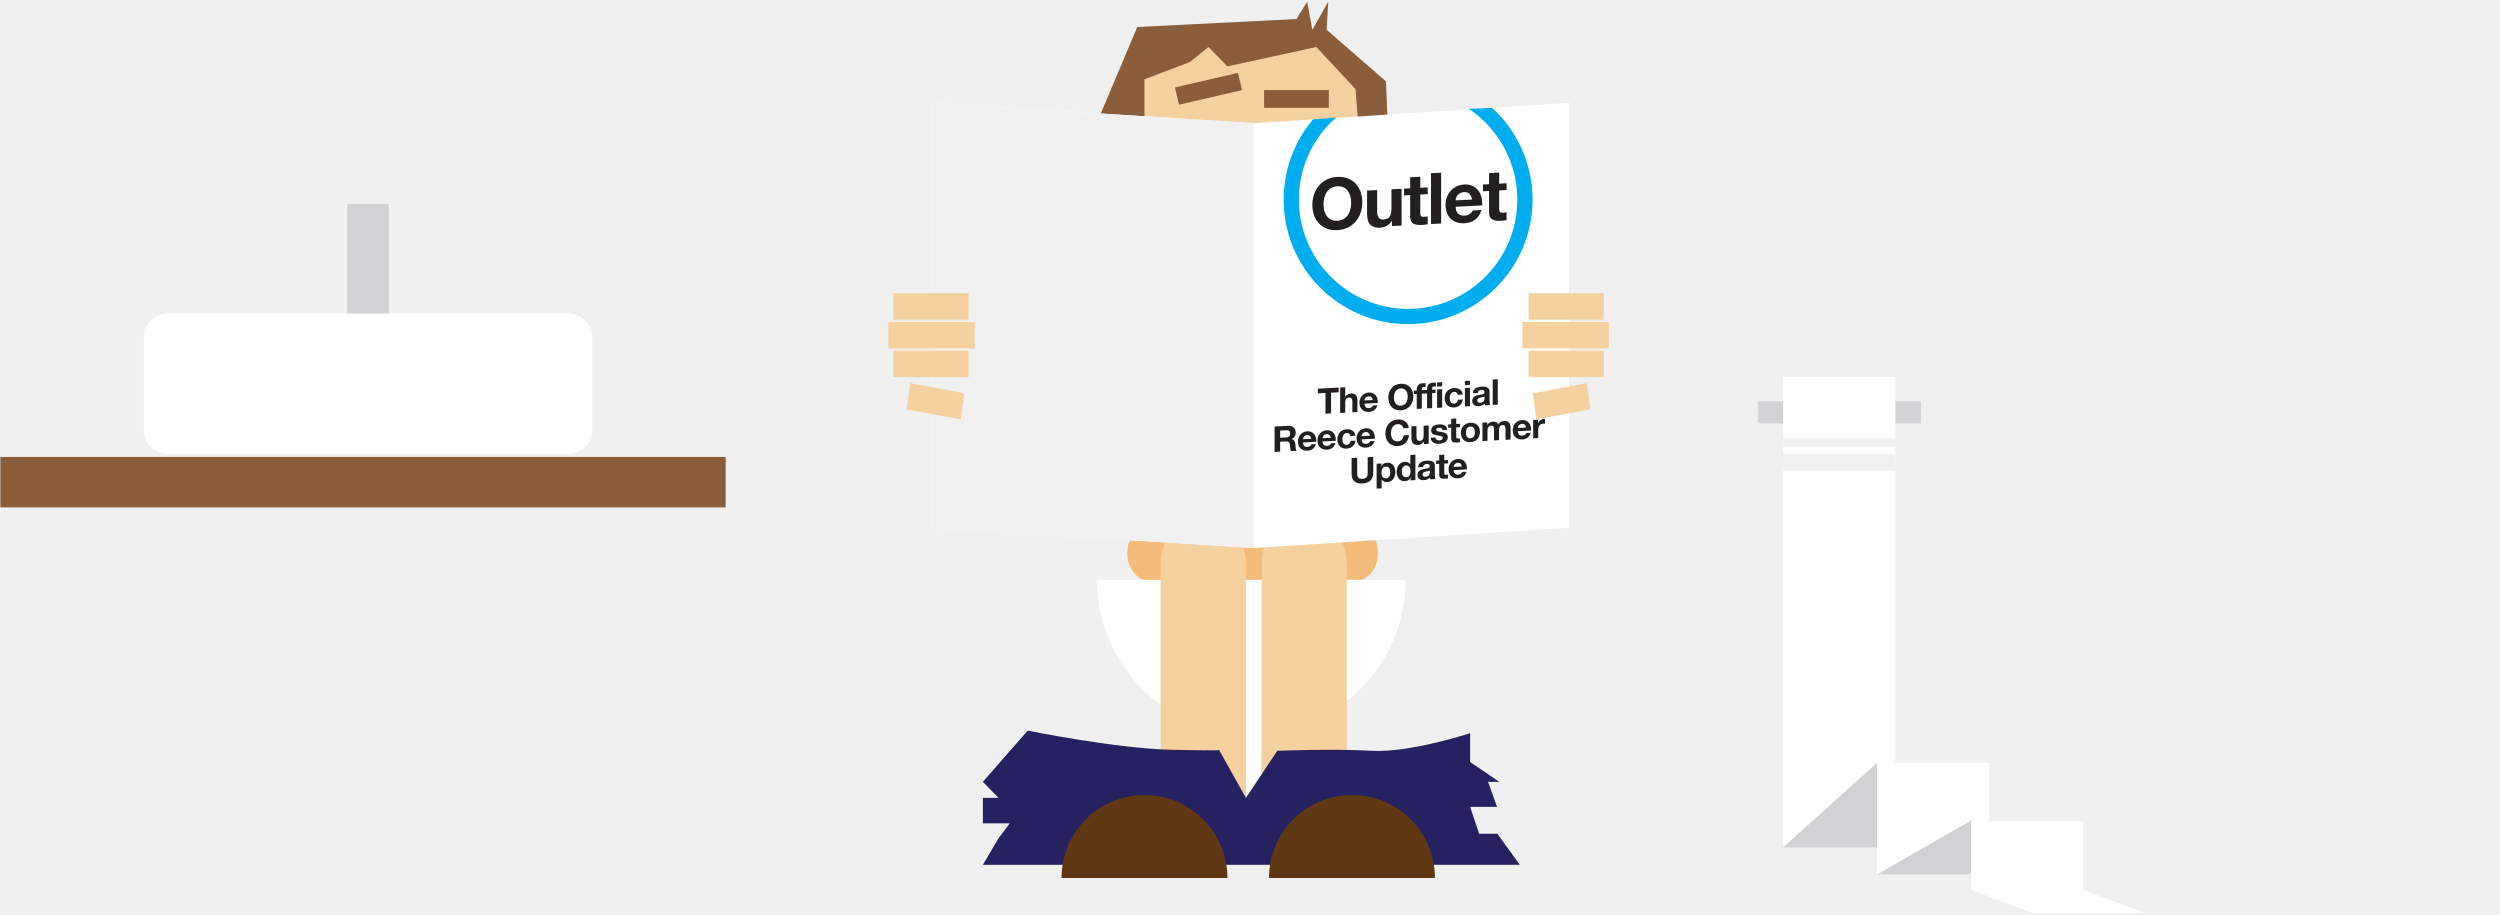
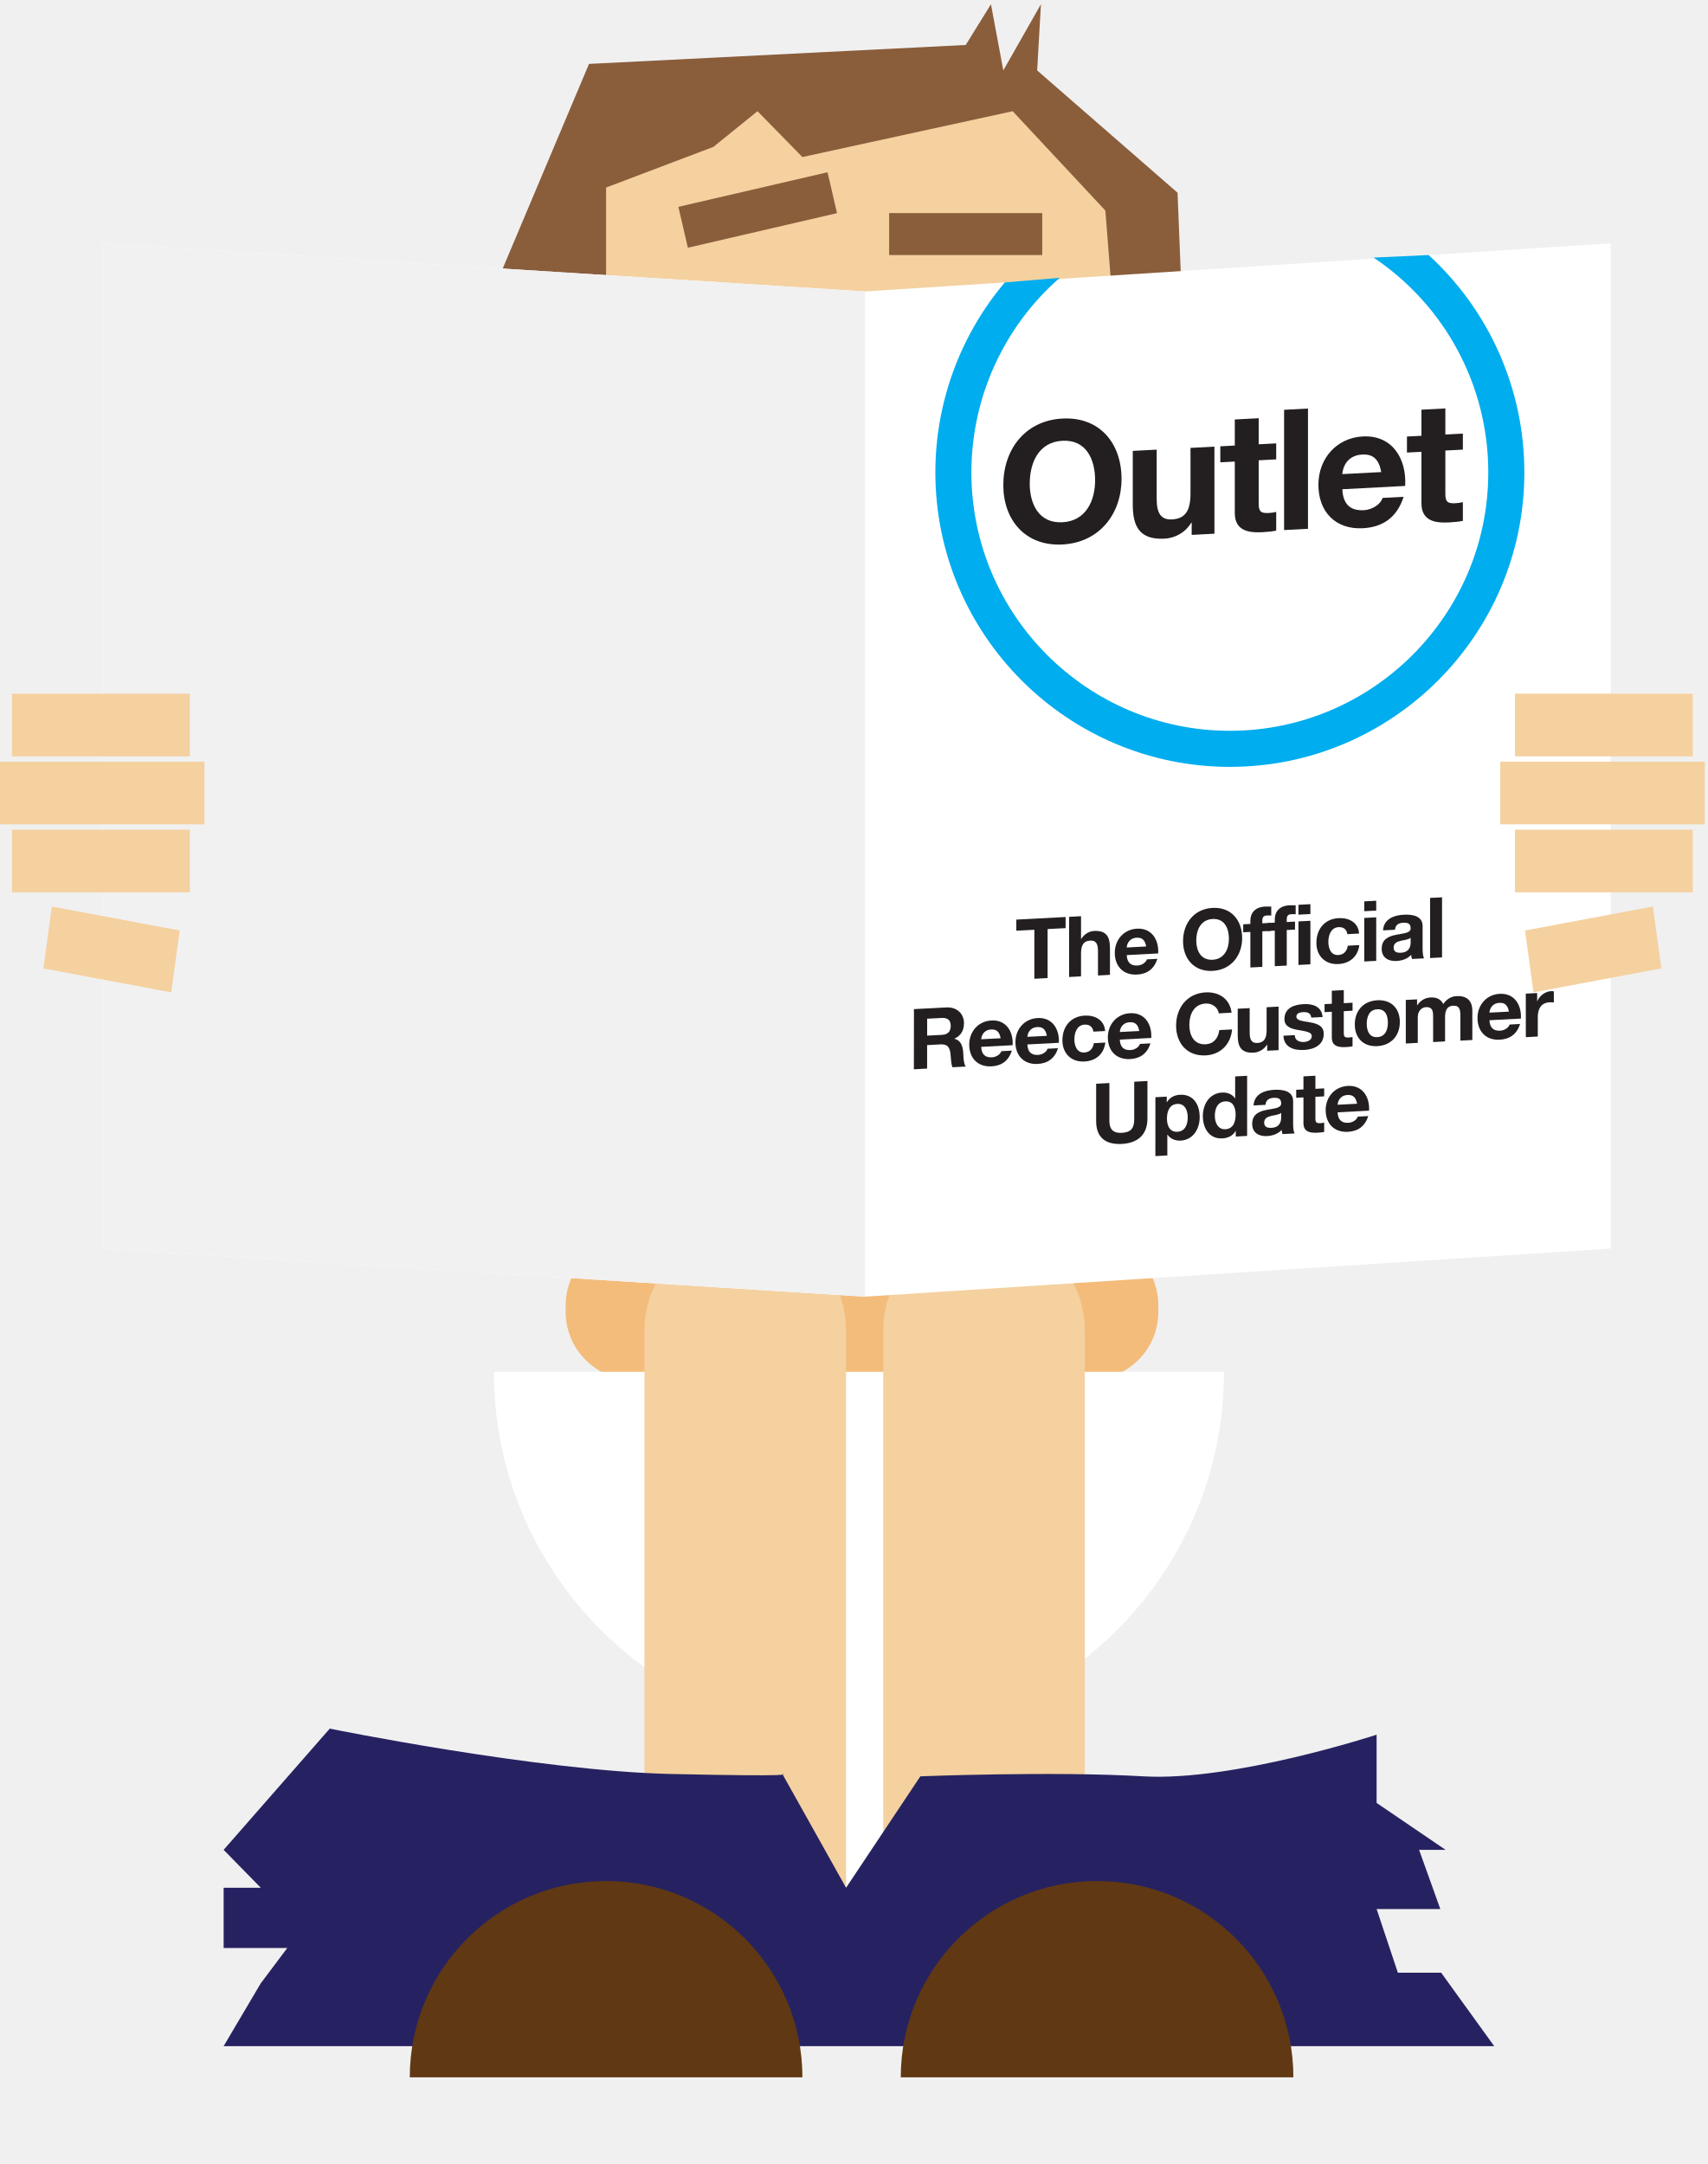
- <svg xmlns="http://www.w3.org/2000/svg" version="1.1" id="Layer_1" x="0px" y="0px" width="492px" height="180px" viewBox="0 0 492 180" enable-background="new 0 0 492 180" xml:space="preserve">
-   <ellipse fill="#F4D19F" cx="246.518" cy="30.437" rx="26.703" ry="24.576" />
-   <rect id="LeftEyebrow" x="231.449" y="15.732" transform="matrix(-0.9741 0.2259 -0.2259 -0.9741 473.4317 -19.2283)" fill="#8A5D3B" width="12.734" height="3.491" />
-   <rect id="RightEyebroe" x="248.777" y="17.725" fill="#8A5D3B" width="12.733" height="3.49" />
-   <polygon fill="#8A5D3B" points="225.233,25.775 225.233,15.599 234.161,12.216 237.827,9.25 241.561,13.063 259.05,9.25   266.759,17.513 267.543,27.471 273.221,27.471 272.764,16.029 261.087,5.859 261.4,0.352 258.271,5.859 257.243,0.352   255.146,3.741 223.814,5.317 215.9,24.08 " />
-   <path fill="#F3BC7B" d="M271.165,109.113c0,3.131-2.538,5.668-5.669,5.668h-37.957c-3.131,0-5.669-2.537-5.669-5.668v-0.521  c0-3.131,2.538-5.668,5.669-5.668h37.957c3.131,0,5.669,2.537,5.669,5.668V109.113z" />
-   <path fill="#FFFFFF" d="M276.625,114.107c0,16.768-13.592,30.36-30.36,30.36c-16.77,0-30.364-13.594-30.364-30.36H276.625z" />
-   <rect x="234.161" y="135.789" fill="#FFFFFF" width="24.713" height="31.33" />
-   <path fill="#F4D19F" d="M245.193,160.943c0,4.629-3.754,8.385-8.385,8.385l0,0c-4.63,0-8.384-3.756-8.384-8.385v-50.31  c0-4.631,3.754-8.385,8.384-8.385l0,0c4.631,0,8.385,3.754,8.385,8.385V160.943z" />
-   <path fill="#F4D19F" d="M265.052,160.943c0,4.629-3.755,8.385-8.385,8.385l0,0c-4.63,0-8.384-3.756-8.384-8.385v-50.31  c0-4.631,3.754-8.385,8.384-8.385l0,0c4.63,0,8.385,3.754,8.385,8.385V160.943z" />
-   <path fill="#262261" d="M289.32,144.291c0,0-11.912,3.904-19.414,3.463s-18.534,0-18.534,0l-6.179,9.268l-5.295-9.463  c0,0,1.765,0.244-9.268,0c-11.032-0.246-28.378-3.774-28.378-3.774l-8.826,10.082l3.089,3.155h-3.089v5.009h5.295l-2.206,2.936  l-3.089,5.229H299.1l-4.412-6.111h-3.6l-1.768-5.295h5.298l-1.765-4.922h2.205l-5.738-3.904V144.291L289.32,144.291z" />
-   <path fill="#603813" d="M208.907,172.789c0-9.016,7.31-16.326,16.327-16.326c9.018,0,16.327,7.311,16.327,16.326H208.907z" />
-   <path fill="#603813" d="M249.743,172.789c0-9.016,7.309-16.326,16.327-16.326c9.018,0,16.326,7.311,16.326,16.326H249.743z" />
-   <polygon fill="#FFFFFF" points="308.788,103.854 246.764,107.854 183.374,103.854 183.374,20.243 246.764,24.243 308.788,20.243 " />
-   <polygon fill="#F1F1F2" points="246.764,107.854 183.374,103.854 183.374,20.243 246.764,24.243 " />
-   <rect x="174.825" y="63.355" fill="#F4D19F" width="17.008" height="5.213" />
-   <rect x="175.825" y="57.701" fill="#F4D19F" width="14.785" height="5.213" />
-   <rect x="175.825" y="69.01" fill="#F4D19F" width="14.785" height="5.213" />
-   <polygon fill="#F4D19F" points="189.067,82.544 178.434,80.552 179.139,75.405 189.772,77.398 " />
-   <rect x="299.603" y="63.355" fill="#F4D19F" width="17.009" height="5.213" />
-   <rect x="300.826" y="57.701" fill="#F4D19F" width="14.784" height="5.213" />
-   <rect x="300.826" y="69.01" fill="#F4D19F" width="14.784" height="5.213" />
-   <polygon fill="#F4D19F" points="302.368,82.544 313.002,80.552 312.297,75.405 301.663,77.398 " />
+ <svg xmlns="http://www.w3.org/2000/svg" version="1.1" id="Layer_1" x="0px" y="0px" width="142px" height="180px" viewBox="196.5 160.5 142 180" enable-background="new 196.5 160.5 142 180" xml:space="preserve">
+   <ellipse fill="#F4D19F" cx="268.192" cy="190.938" rx="26.703" ry="24.576" />
+   <rect id="LeftEyebrow" x="253.135" y="176.224" transform="matrix(0.9742 -0.2259 0.2259 0.9742 -33.4908 63.2104)" fill="#8A5D3B" width="12.733" height="3.491" />
+   <rect id="RightEyebroe" x="270.452" y="178.225" fill="#8A5D3B" width="12.732" height="3.49" />
+   <polygon fill="#8A5D3B" points="246.908,186.275 246.908,176.1 255.836,172.716 259.502,169.75 263.236,173.562 280.725,169.75   288.434,178.014 289.218,187.971 294.896,187.971 294.438,176.529 282.762,166.359 283.075,160.852 279.946,166.359   278.918,160.852 276.821,164.241 245.489,165.816 237.575,184.58 " />
+   <path fill="#F3BC7B" d="M292.84,269.613c0,3.131-2.538,5.668-5.669,5.668h-37.957c-3.131,0-5.669-2.537-5.669-5.668v-0.521  c0-3.131,2.538-5.668,5.669-5.668h37.957c3.131,0,5.669,2.537,5.669,5.668V269.613z" />
+   <path fill="#FFFFFF" d="M298.3,274.607c0,16.768-13.592,30.359-30.36,30.359c-16.77,0-30.364-13.594-30.364-30.359H298.3z" />
+   <rect x="255.836" y="296.289" fill="#FFFFFF" width="24.713" height="31.33" />
+   <path fill="#F4D19F" d="M266.867,321.443c0,4.629-3.754,8.385-8.385,8.385l0,0c-4.629,0-8.384-3.756-8.384-8.385v-50.311  c0-4.631,3.755-8.385,8.384-8.385l0,0c4.631,0,8.385,3.754,8.385,8.385V321.443z" />
+   <path fill="#F4D19F" d="M286.727,321.443c0,4.629-3.755,8.385-8.385,8.385l0,0c-4.63,0-8.384-3.756-8.384-8.385v-50.311  c0-4.631,3.754-8.385,8.384-8.385l0,0c4.63,0,8.385,3.754,8.385,8.385V321.443z" />
+   <path fill="#262261" d="M310.995,304.791c0,0-11.912,3.904-19.414,3.463s-18.534,0-18.534,0l-6.18,9.268l-5.295-9.463  c0,0,1.766,0.244-9.268,0c-11.032-0.246-28.378-3.773-28.378-3.773l-8.826,10.082l3.089,3.154h-3.089v5.01h5.295l-2.206,2.936  l-3.089,5.229h105.674l-4.412-6.11h-3.6l-1.768-5.295h5.298l-1.765-4.922h2.205l-5.738-3.904V304.791L310.995,304.791z" />
+   <path fill="#603813" d="M230.582,333.289c0-9.016,7.31-16.326,16.326-16.326c9.019,0,16.328,7.311,16.328,16.326H230.582z" />
+   <path fill="#603813" d="M271.418,333.289c0-9.016,7.309-16.326,16.327-16.326c9.018,0,16.326,7.311,16.326,16.326H271.418z" />
+   <polygon fill="#FFFFFF" points="330.463,264.354 268.438,268.354 205.049,264.354 205.049,180.743 268.438,184.743 330.463,180.743   " />
+   <polygon fill="#F1F1F2" points="268.438,268.354 205.049,264.354 205.049,180.743 268.438,184.743 " />
+   <rect x="196.5" y="223.855" fill="#F4D19F" width="17.008" height="5.213" />
+   <rect x="197.5" y="218.201" fill="#F4D19F" width="14.785" height="5.213" />
+   <rect x="197.5" y="229.51" fill="#F4D19F" width="14.785" height="5.213" />
+   <polygon fill="#F4D19F" points="210.742,243.044 200.109,241.052 200.814,235.904 211.447,237.898 " />
+   <rect x="321.277" y="223.855" fill="#F4D19F" width="17.01" height="5.213" />
+   <rect x="322.501" y="218.201" fill="#F4D19F" width="14.784" height="5.213" />
+   <rect x="322.501" y="229.51" fill="#F4D19F" width="14.784" height="5.213" />
+   <polygon fill="#F4D19F" points="324.043,243.044 334.677,241.052 333.972,235.904 323.338,237.898 " />
  <g>
-     <path fill="#231F20" d="M263.188,34.814c3.097-0.162,4.918,2.053,4.918,5.022c0,2.886-1.821,5.293-4.918,5.455   c-3.096,0.162-4.916-2.054-4.916-4.939C258.271,37.383,260.093,34.977,263.188,34.814z M263.188,43.442   c1.976-0.104,2.719-1.823,2.719-3.49c0-1.751-0.743-3.393-2.719-3.289c-1.975,0.104-2.717,1.823-2.717,3.574   C260.473,41.904,261.214,43.546,263.188,43.442z" />
-     <path fill="#231F20" d="M275.832,44.392l-1.893,0.099v-1.009l-0.041,0.003c-0.504,0.839-1.373,1.276-2.213,1.32   c-2.115,0.111-2.647-1.052-2.647-2.845v-4.455l1.989-0.104v4.091c0,1.19,0.351,1.76,1.273,1.711   c1.078-0.057,1.541-0.682,1.541-2.153v-3.796l1.989-0.104L275.832,44.392L275.832,44.392z" />
-     <path fill="#231F20" d="M279.511,36.956l1.457-0.076v1.331l-1.457,0.076v3.586c0,0.672,0.169,0.832,0.841,0.797   c0.211-0.011,0.406-0.036,0.616-0.089v1.555c-0.336,0.074-0.77,0.111-1.161,0.132c-1.22,0.063-2.283-0.161-2.283-1.604v-4.272   l-1.205,0.063v-1.331l1.205-0.063V34.89l1.988-0.104L279.511,36.956L279.511,36.956z" />
-     <path fill="#231F20" d="M281.624,34.087l1.987-0.104v10.001l-1.987,0.104V34.087z" />
-     <path fill="#231F20" d="M286.469,40.696c0.057,1.258,0.674,1.8,1.778,1.742c0.799-0.042,1.442-0.566,1.569-1.021l1.75-0.092   c-0.561,1.738-1.75,2.529-3.391,2.615c-2.283,0.12-3.697-1.375-3.697-3.616c0-2.171,1.498-3.903,3.697-4.019   c2.467-0.129,3.656,1.882,3.518,4.117L286.469,40.696z M289.704,39.266c-0.183-0.999-0.616-1.509-1.582-1.458   c-1.263,0.066-1.625,1.065-1.653,1.628L289.704,39.266z" />
-     <path fill="#231F20" d="M295.037,36.143l1.456-0.076v1.331l-1.456,0.076v3.586c0,0.672,0.168,0.832,0.841,0.797   c0.209-0.011,0.406-0.036,0.615-0.089v1.555c-0.336,0.074-0.771,0.11-1.162,0.131c-1.22,0.064-2.283-0.16-2.283-1.603v-4.272   l-1.205,0.063v-1.331l1.205-0.063v-2.171l1.989-0.104V36.143L295.037,36.143z" />
+     <path fill="#231F20" d="M284.862,195.314c3.098-0.162,4.918,2.053,4.918,5.021c0,2.887-1.82,5.293-4.918,5.455   c-3.096,0.162-4.916-2.055-4.916-4.939C279.946,197.883,281.768,195.477,284.862,195.314z M284.862,203.941   c1.977-0.104,2.72-1.822,2.72-3.489c0-1.751-0.743-3.394-2.72-3.289c-1.975,0.104-2.717,1.823-2.717,3.573   C282.147,202.404,282.889,204.046,284.862,203.941z" />
+     <path fill="#231F20" d="M297.507,204.893l-1.893,0.099v-1.009l-0.041,0.002c-0.504,0.84-1.373,1.276-2.213,1.32   c-2.115,0.111-2.647-1.052-2.647-2.845v-4.455l1.989-0.104v4.092c0,1.189,0.351,1.76,1.272,1.711   c1.078-0.057,1.541-0.682,1.541-2.153v-3.796l1.989-0.104L297.507,204.893L297.507,204.893z" />
+     <path fill="#231F20" d="M301.186,197.456l1.457-0.076v1.331l-1.457,0.076v3.586c0,0.672,0.169,0.832,0.841,0.797   c0.211-0.011,0.406-0.036,0.616-0.089v1.555c-0.336,0.074-0.77,0.111-1.161,0.132c-1.22,0.063-2.283-0.16-2.283-1.604v-4.271   l-1.205,0.062v-1.331l1.205-0.063v-2.17l1.988-0.104L301.186,197.456L301.186,197.456z" />
+     <path fill="#231F20" d="M303.299,194.587l1.987-0.104v10.002l-1.987,0.104V194.587z" />
+     <path fill="#231F20" d="M308.144,201.195c0.057,1.259,0.674,1.801,1.778,1.742c0.799-0.041,1.442-0.565,1.569-1.021l1.75-0.092   c-0.562,1.737-1.75,2.528-3.392,2.614c-2.282,0.121-3.696-1.375-3.696-3.615c0-2.172,1.498-3.903,3.696-4.02   c2.468-0.129,3.656,1.883,3.519,4.117L308.144,201.195z M311.379,199.766c-0.183-0.998-0.616-1.509-1.582-1.457   c-1.263,0.065-1.625,1.064-1.653,1.627L311.379,199.766z" />
+     <path fill="#231F20" d="M316.712,196.643l1.456-0.076v1.332l-1.456,0.076v3.586c0,0.672,0.168,0.832,0.841,0.797   c0.209-0.012,0.406-0.037,0.615-0.09v1.556c-0.336,0.073-0.771,0.11-1.162,0.131c-1.22,0.063-2.283-0.16-2.283-1.603v-4.272   l-1.205,0.063v-1.332l1.205-0.062v-2.171l1.989-0.104V196.643L316.712,196.643z" />
  </g>
-   <path fill="#00ADEE" d="M277.115,63.787c-13.508,0-24.495-10.988-24.495-24.495c0-5.82,2.071-11.409,5.776-15.8l4.57-0.384  c-4.67,4.086-7.348,9.984-7.348,16.184c0,11.853,9.643,21.495,21.495,21.495c11.852,0,21.495-9.643,21.495-21.495  c0-7.182-3.565-13.86-9.539-17.866l4.578-0.211c5.039,4.608,7.961,11.137,7.961,18.077C301.61,52.799,290.622,63.787,277.115,63.787  z" />
+   <path fill="#00ADEE" d="M298.79,224.287c-13.508,0-24.495-10.988-24.495-24.495c0-5.819,2.071-11.409,5.776-15.8l4.569-0.385  c-4.67,4.086-7.348,9.984-7.348,16.185c0,11.853,9.643,21.495,21.495,21.495c11.852,0,21.495-9.643,21.495-21.495  c0-7.183-3.565-13.86-9.54-17.866l4.578-0.211c5.039,4.608,7.962,11.137,7.962,18.077  C323.285,213.299,312.297,224.287,298.79,224.287z" />
  <g>
-     <path fill="#231F20" d="M260.854,77.338l-1.5,0.078v-0.924l4.098-0.215v0.924l-1.498,0.079v4.076l-1.1,0.058V77.338z" />
-     <path fill="#231F20" d="M263.743,76.262l0.993-0.053v1.885h0.021c0.253-0.42,0.688-0.639,1.059-0.658   c1.058-0.056,1.324,0.525,1.324,1.422v2.227l-0.996,0.053v-2.045c0-0.596-0.174-0.881-0.638-0.856   c-0.539,0.028-0.771,0.341-0.771,1.077v1.898l-0.993,0.052V76.262L263.743,76.262z" />
-     <path fill="#231F20" d="M268.537,79.443c0.027,0.628,0.337,0.898,0.89,0.87c0.399-0.021,0.722-0.283,0.784-0.511l0.876-0.046   c-0.28,0.869-0.876,1.265-1.694,1.308c-1.143,0.06-1.85-0.688-1.85-1.808c0-1.086,0.749-1.952,1.85-2.009   c1.232-0.064,1.828,0.939,1.758,2.059L268.537,79.443z M270.154,78.727c-0.09-0.498-0.307-0.754-0.79-0.729   c-0.632,0.033-0.812,0.533-0.827,0.814L270.154,78.727z" />
-     <path fill="#231F20" d="M275.68,75.518c1.547-0.082,2.457,1.027,2.457,2.512c0,1.443-0.91,2.646-2.457,2.727   c-1.549,0.082-2.459-1.026-2.459-2.47C273.221,76.802,274.131,75.598,275.68,75.518z M275.68,79.832   c0.986-0.053,1.357-0.912,1.357-1.746c0-0.875-0.371-1.695-1.357-1.645c-0.988,0.053-1.359,0.912-1.359,1.787   C274.32,79.062,274.691,79.883,275.68,79.832z" />
-     <path fill="#231F20" d="M278.82,77.516l-0.596,0.031v-0.664l0.596-0.031V76.57c0-0.637,0.397-1.119,1.211-1.162   c0.176-0.01,0.357,0.002,0.525,0v0.742c-0.119-0.007-0.238-0.008-0.365-0.001c-0.266,0.015-0.377,0.132-0.377,0.433v0.217   l0.687-0.035v0.664l-0.687,0.037v2.955l-0.994,0.053V77.516z" />
-     <path fill="#231F20" d="M280.852,77.41l-0.596,0.031v-0.666l0.596-0.031v-0.279c0-0.637,0.398-1.121,1.211-1.164   c0.176-0.008,0.357,0.004,0.525,0.002v0.742c-0.119-0.008-0.238-0.008-0.363-0.002c-0.267,0.014-0.379,0.131-0.379,0.434v0.217   l0.688-0.037v0.666l-0.688,0.035v2.957l-0.994,0.051V77.41z" />
-     <path fill="#231F20" d="M283.812,76.029l-0.994,0.052v-0.819l0.994-0.052V76.029z M282.818,76.642l0.994-0.052v3.621l-0.994,0.052   V76.642z" />
-     <path fill="#231F20" d="M286.887,77.703c-0.062-0.403-0.322-0.606-0.734-0.584c-0.639,0.033-0.848,0.688-0.848,1.221   c0,0.519,0.202,1.131,0.825,1.098c0.463-0.023,0.729-0.332,0.792-0.776l0.959-0.05c-0.126,0.966-0.791,1.525-1.744,1.575   c-1.092,0.058-1.826-0.674-1.826-1.76c0-1.128,0.672-1.996,1.849-2.058c0.854-0.045,1.639,0.362,1.702,1.283L286.887,77.703z" />
-     <path fill="#231F20" d="M289.286,75.742l-0.994,0.053v-0.82l0.994-0.052V75.742z M288.292,76.355l0.994-0.053v3.621l-0.994,0.053   V76.355z" />
-     <path fill="#231F20" d="M289.854,77.387c0.057-0.934,0.89-1.258,1.701-1.301c0.723-0.037,1.59,0.078,1.59,0.946v1.884   c0,0.329,0.035,0.656,0.127,0.799l-1.01,0.053c-0.033-0.11-0.062-0.229-0.068-0.347c-0.315,0.346-0.777,0.489-1.219,0.513   c-0.688,0.035-1.233-0.279-1.233-1.021c0-0.818,0.616-1.047,1.233-1.164c0.608-0.122,1.176-0.131,1.176-0.537   c0-0.428-0.295-0.476-0.645-0.457c-0.378,0.02-0.623,0.188-0.658,0.58L289.854,77.387z M292.15,78.002   c-0.168,0.156-0.52,0.181-0.827,0.254c-0.308,0.078-0.589,0.199-0.589,0.562c0,0.371,0.287,0.447,0.609,0.43   c0.777-0.04,0.807-0.658,0.807-0.875V78.002z" />
-     <path fill="#231F20" d="M293.768,74.688l0.993-0.051v5l-0.993,0.053V74.688z" />
-     <path fill="#231F20" d="M250.839,83.938l2.696-0.141c0.896-0.047,1.464,0.547,1.464,1.303c0,0.589-0.237,1.042-0.791,1.295v0.014   c0.539,0.113,0.692,0.631,0.729,1.133c0.021,0.314,0.014,0.902,0.209,1.172l-1.101,0.058c-0.133-0.308-0.119-0.792-0.174-1.188   c-0.078-0.521-0.281-0.742-0.834-0.713l-1.101,0.059v1.953l-1.1,0.059L250.839,83.938L250.839,83.938z M251.938,86.143l1.205-0.062   c0.49-0.025,0.756-0.25,0.756-0.755c0-0.483-0.266-0.679-0.756-0.653l-1.205,0.062V86.143z" />
-     <path fill="#231F20" d="M256.434,87.077c0.026,0.628,0.336,0.899,0.889,0.87c0.398-0.021,0.722-0.282,0.785-0.51l0.875-0.047   c-0.28,0.869-0.875,1.266-1.695,1.309c-1.141,0.059-1.85-0.688-1.85-1.809c0-1.086,0.75-1.951,1.85-2.008   c1.232-0.065,1.828,0.939,1.758,2.058L256.434,87.077z M258.05,86.361c-0.091-0.499-0.309-0.754-0.791-0.729   c-0.631,0.033-0.812,0.533-0.825,0.813L258.05,86.361z" />
-     <path fill="#231F20" d="M260.273,86.876c0.028,0.628,0.336,0.899,0.891,0.87c0.398-0.021,0.722-0.283,0.784-0.511l0.876-0.046   c-0.28,0.869-0.876,1.265-1.694,1.308c-1.144,0.06-1.851-0.687-1.851-1.808c0-1.086,0.75-1.951,1.851-2.009   c1.231-0.064,1.827,0.94,1.759,2.059L260.273,86.876z M261.893,86.16c-0.091-0.499-0.308-0.754-0.791-0.729   c-0.631,0.033-0.812,0.532-0.826,0.813L261.893,86.16z" />
-     <path fill="#231F20" d="M265.766,85.811c-0.064-0.403-0.322-0.607-0.736-0.585c-0.637,0.033-0.848,0.688-0.848,1.222   c0,0.518,0.202,1.131,0.825,1.098c0.464-0.024,0.729-0.332,0.792-0.777l0.96-0.05c-0.127,0.967-0.791,1.526-1.743,1.575   c-1.094,0.058-1.828-0.674-1.828-1.76c0-1.127,0.672-1.996,1.85-2.057c0.854-0.045,1.639,0.361,1.701,1.282L265.766,85.811z" />
-     <path fill="#231F20" d="M267.961,86.473c0.028,0.629,0.336,0.9,0.891,0.871c0.398-0.021,0.721-0.283,0.783-0.512l0.875-0.045   c-0.279,0.869-0.875,1.264-1.693,1.307c-1.143,0.061-1.851-0.687-1.851-1.807c0-1.086,0.75-1.951,1.851-2.01   c1.231-0.064,1.828,0.941,1.758,2.059L267.961,86.473z M269.579,85.758c-0.093-0.5-0.31-0.755-0.792-0.729   c-0.63,0.033-0.812,0.533-0.826,0.813L269.579,85.758z" />
-     <path fill="#231F20" d="M276.193,84.291c-0.069-0.494-0.547-0.848-1.092-0.818c-0.987,0.051-1.358,0.911-1.358,1.786   c0,0.834,0.371,1.655,1.358,1.603c0.672-0.035,1.051-0.517,1.135-1.18l1.063-0.055c-0.112,1.252-0.974,2.096-2.198,2.16   c-1.549,0.08-2.459-1.027-2.459-2.471c0-1.484,0.91-2.688,2.459-2.77c1.1-0.057,2.023,0.539,2.156,1.688L276.193,84.291z" />
-     <path fill="#231F20" d="M281.164,87.35l-0.946,0.049v-0.504l-0.021,0.002c-0.252,0.42-0.688,0.637-1.106,0.659   c-1.058,0.056-1.323-0.524-1.323-1.421v-2.229l0.994-0.052v2.045c0,0.596,0.176,0.88,0.637,0.856   c0.541-0.029,0.771-0.342,0.771-1.076v-1.898l0.995-0.053L281.164,87.35L281.164,87.35z" />
-     <path fill="#231F20" d="M282.514,86.102c0.008,0.435,0.371,0.59,0.764,0.57c0.287-0.016,0.652-0.146,0.652-0.496   c0-0.303-0.414-0.385-1.129-0.502c-0.574-0.096-1.148-0.269-1.148-0.906c0-0.924,0.8-1.204,1.576-1.245   c0.791-0.042,1.521,0.187,1.598,1.071l-0.945,0.05c-0.027-0.384-0.322-0.474-0.68-0.454c-0.225,0.012-0.555,0.07-0.555,0.365   c0,0.357,0.562,0.377,1.129,0.48c0.58,0.102,1.147,0.282,1.147,0.954c0,0.953-0.825,1.304-1.651,1.348   c-0.842,0.044-1.66-0.228-1.703-1.186L282.514,86.102z" />
-     <path fill="#231F20" d="M286.588,83.444l0.729-0.038v0.665l-0.729,0.038v1.793c0,0.337,0.084,0.416,0.421,0.398   c0.104-0.006,0.203-0.018,0.308-0.044v0.777c-0.168,0.037-0.385,0.056-0.58,0.065c-0.609,0.031-1.143-0.08-1.143-0.802v-2.137   l-0.603,0.032v-0.666l0.603-0.031V82.41l0.994-0.052V83.444z" />
-     <path fill="#231F20" d="M289.374,83.201c1.142-0.061,1.877,0.656,1.877,1.812c0,1.148-0.735,1.943-1.877,2.004   c-1.134,0.059-1.869-0.658-1.869-1.807C287.505,84.055,288.24,83.26,289.374,83.201z M289.374,86.268   c0.681-0.035,0.883-0.627,0.883-1.201c0-0.582-0.202-1.152-0.883-1.117c-0.672,0.035-0.875,0.627-0.875,1.209   C288.499,85.732,288.702,86.303,289.374,86.268z" />
-     <path fill="#231F20" d="M291.746,83.174l0.938-0.049v0.49l0.015-0.001c0.26-0.385,0.638-0.622,1.106-0.646   c0.455-0.024,0.861,0.123,1.057,0.547c0.212-0.326,0.59-0.634,1.094-0.66c0.771-0.04,1.324,0.288,1.324,1.227v2.423l-0.995,0.052   v-2.051c0-0.484-0.042-0.881-0.609-0.852c-0.56,0.029-0.665,0.497-0.665,0.952v2.018l-0.994,0.052v-2.031   c0-0.42,0.027-0.904-0.603-0.871c-0.196,0.01-0.673,0.16-0.673,0.867v2.102l-0.994,0.053V83.174z" />
-     <path fill="#231F20" d="M298.704,84.861c0.028,0.629,0.337,0.9,0.89,0.871c0.399-0.021,0.723-0.283,0.784-0.511l0.876-0.046   c-0.28,0.869-0.876,1.265-1.695,1.308c-1.142,0.06-1.849-0.688-1.849-1.808c0-1.086,0.749-1.951,1.849-2.009   c1.233-0.065,1.828,0.94,1.759,2.058L298.704,84.861z M300.322,84.146c-0.091-0.5-0.309-0.754-0.791-0.729   c-0.631,0.033-0.812,0.533-0.827,0.813L300.322,84.146z" />
-     <path fill="#231F20" d="M301.728,82.65l0.945-0.049v0.672h0.016c0.182-0.466,0.672-0.806,1.154-0.831   c0.07-0.004,0.154,0.005,0.218,0.023v0.924c-0.092-0.016-0.237-0.022-0.356-0.017c-0.729,0.039-0.98,0.577-0.98,1.215v1.632   l-0.995,0.052L301.728,82.65L301.728,82.65z" />
-     <path fill="#231F20" d="M270.259,93.031c0,1.352-0.799,2.051-2.136,2.121c-1.346,0.07-2.13-0.539-2.13-1.898v-3.11l1.1-0.058v3.111   c0,0.545,0.142,1.076,1.03,1.031c0.784-0.043,1.036-0.398,1.036-1.142v-3.11l1.1-0.058V93.031L270.259,93.031z" />
-     <path fill="#231F20" d="M270.921,91.266l0.945-0.049v0.461h0.015c0.238-0.398,0.631-0.594,1.078-0.617   c1.135-0.059,1.646,0.832,1.646,1.861c0,0.967-0.532,1.896-1.59,1.953c-0.436,0.021-0.849-0.145-1.086-0.49l-0.015,0.002v1.723   l-0.995,0.052L270.921,91.266L270.921,91.266z M273.609,92.945c0-0.574-0.229-1.158-0.867-1.123   c-0.651,0.033-0.861,0.625-0.861,1.215c0,0.588,0.225,1.137,0.868,1.102C273.4,94.105,273.609,93.533,273.609,92.945z" />
-     <path fill="#231F20" d="M277.607,94.074h-0.015c-0.229,0.404-0.637,0.594-1.1,0.617c-1.093,0.059-1.625-0.853-1.625-1.854   c0-0.973,0.54-1.903,1.604-1.961c0.426-0.021,0.848,0.138,1.07,0.481h0.014v-1.821l0.995-0.052v5l-0.944,0.052V94.074   L277.607,94.074z M276.739,91.611c-0.651,0.035-0.875,0.606-0.875,1.201c0,0.567,0.259,1.149,0.875,1.117   c0.659-0.033,0.854-0.619,0.854-1.216C277.594,92.127,277.384,91.578,276.739,91.611z" />
-     <path fill="#231F20" d="M279.083,91.951c0.058-0.934,0.89-1.258,1.702-1.301c0.722-0.037,1.59,0.078,1.59,0.947v1.883   c0,0.33,0.035,0.655,0.126,0.799l-1.009,0.053c-0.034-0.109-0.062-0.229-0.069-0.346c-0.315,0.346-0.776,0.488-1.219,0.512   c-0.687,0.035-1.233-0.279-1.233-1.021c0-0.817,0.617-1.047,1.233-1.164c0.608-0.121,1.177-0.131,1.177-0.537   c0-0.428-0.295-0.475-0.645-0.457c-0.379,0.021-0.623,0.188-0.658,0.58L279.083,91.951z M281.381,92.566   c-0.168,0.156-0.52,0.182-0.826,0.254c-0.309,0.078-0.589,0.199-0.589,0.562c0,0.371,0.287,0.447,0.609,0.431   c0.776-0.039,0.806-0.658,0.806-0.875V92.566z" />
-     <path fill="#231F20" d="M284.229,90.568l0.729-0.039v0.666l-0.729,0.037v1.793c0,0.338,0.084,0.418,0.422,0.399   c0.104-0.006,0.203-0.018,0.308-0.045v0.777c-0.168,0.036-0.385,0.055-0.581,0.063c-0.609,0.033-1.143-0.078-1.143-0.801v-2.137   l-0.603,0.031V90.65l0.603-0.031v-1.087l0.994-0.052V90.568z" />
-     <path fill="#231F20" d="M286.076,92.523c0.027,0.629,0.337,0.899,0.89,0.871c0.399-0.021,0.722-0.283,0.784-0.513l0.876-0.045   c-0.28,0.869-0.876,1.265-1.694,1.308c-1.143,0.061-1.85-0.688-1.85-1.808c0-1.086,0.749-1.951,1.85-2.01   c1.232-0.064,1.827,0.94,1.758,2.059L286.076,92.523z M287.693,91.809c-0.09-0.5-0.308-0.754-0.791-0.729   c-0.631,0.033-0.812,0.531-0.826,0.812L287.693,91.809z" />
+     <path fill="#231F20" d="M282.528,237.838l-1.5,0.078v-0.924l4.099-0.215v0.924l-1.498,0.078v4.076l-1.101,0.059V237.838z" />
+     <path fill="#231F20" d="M285.418,236.762l0.993-0.053v1.885h0.021c0.253-0.42,0.688-0.639,1.06-0.658   c1.058-0.056,1.324,0.525,1.324,1.422v2.228l-0.996,0.054v-2.046c0-0.596-0.174-0.881-0.639-0.856   c-0.539,0.029-0.771,0.342-0.771,1.078v1.897l-0.992,0.052L285.418,236.762L285.418,236.762z" />
+     <path fill="#231F20" d="M290.212,239.943c0.027,0.627,0.337,0.897,0.89,0.869c0.399-0.021,0.722-0.283,0.784-0.511l0.876-0.046   c-0.28,0.869-0.876,1.266-1.694,1.309c-1.143,0.06-1.85-0.688-1.85-1.809c0-1.086,0.749-1.951,1.85-2.009   c1.232-0.063,1.828,0.938,1.758,2.06L290.212,239.943z M291.829,239.227c-0.09-0.498-0.307-0.754-0.791-0.729   c-0.631,0.033-0.812,0.533-0.826,0.814L291.829,239.227z" />
+     <path fill="#231F20" d="M297.354,236.018c1.547-0.082,2.457,1.027,2.457,2.512c0,1.443-0.91,2.646-2.457,2.728   c-1.549,0.082-2.459-1.026-2.459-2.47C294.896,237.302,295.806,236.098,297.354,236.018z M297.354,240.332   c0.986-0.053,1.357-0.912,1.357-1.746c0-0.875-0.371-1.695-1.357-1.645c-0.988,0.053-1.359,0.912-1.359,1.787   C295.995,239.562,296.366,240.383,297.354,240.332z" />
+     <path fill="#231F20" d="M300.495,238.016l-0.596,0.031v-0.664l0.596-0.031v-0.281c0-0.637,0.396-1.119,1.211-1.162   c0.176-0.01,0.357,0.002,0.525,0v0.742c-0.119-0.008-0.238-0.008-0.365-0.002c-0.267,0.016-0.377,0.133-0.377,0.434v0.217   l0.687-0.035v0.664l-0.687,0.037v2.955l-0.994,0.053V238.016z" />
+     <path fill="#231F20" d="M302.526,237.91l-0.596,0.031v-0.666l0.596-0.031v-0.279c0-0.637,0.398-1.121,1.211-1.164   c0.176-0.008,0.357,0.004,0.525,0.002v0.742c-0.119-0.008-0.238-0.008-0.363-0.002c-0.267,0.014-0.379,0.131-0.379,0.434v0.217   l0.688-0.036v0.666l-0.688,0.034v2.957l-0.994,0.052V237.91z" />
+     <path fill="#231F20" d="M305.487,236.529l-0.994,0.052v-0.819l0.994-0.052V236.529z M304.493,237.143l0.994-0.053v3.621   l-0.994,0.053V237.143z" />
+     <path fill="#231F20" d="M308.562,238.203c-0.062-0.403-0.322-0.605-0.734-0.584c-0.639,0.033-0.848,0.688-0.848,1.221   c0,0.52,0.202,1.131,0.825,1.098c0.463-0.022,0.729-0.332,0.792-0.775l0.959-0.051c-0.126,0.967-0.791,1.525-1.744,1.576   c-1.092,0.058-1.826-0.674-1.826-1.761c0-1.128,0.672-1.995,1.85-2.058c0.854-0.045,1.639,0.361,1.701,1.283L308.562,238.203z" />
+     <path fill="#231F20" d="M310.961,236.242l-0.994,0.053v-0.82l0.994-0.052V236.242z M309.967,236.855l0.994-0.054v3.621   l-0.994,0.054V236.855z" />
+     <path fill="#231F20" d="M311.528,237.887c0.058-0.934,0.891-1.258,1.701-1.301c0.723-0.037,1.59,0.078,1.59,0.946v1.884   c0,0.329,0.035,0.656,0.127,0.799l-1.01,0.053c-0.033-0.109-0.062-0.229-0.068-0.347c-0.314,0.347-0.776,0.489-1.219,0.513   c-0.688,0.035-1.232-0.279-1.232-1.021c0-0.817,0.615-1.047,1.232-1.164c0.608-0.122,1.176-0.131,1.176-0.537   c0-0.428-0.295-0.476-0.645-0.457c-0.378,0.021-0.623,0.188-0.658,0.58L311.528,237.887z M313.825,238.502   c-0.168,0.156-0.521,0.182-0.827,0.254c-0.308,0.078-0.589,0.199-0.589,0.562c0,0.371,0.287,0.447,0.608,0.43   c0.777-0.04,0.808-0.658,0.808-0.875V238.502L313.825,238.502z" />
+     <path fill="#231F20" d="M315.442,235.188l0.994-0.051v5l-0.994,0.053V235.188z" />
+     <path fill="#231F20" d="M272.514,244.438l2.696-0.141c0.896-0.047,1.464,0.547,1.464,1.303c0,0.59-0.237,1.043-0.791,1.295v0.015   c0.539,0.112,0.692,0.631,0.729,1.133c0.021,0.313,0.014,0.901,0.209,1.172l-1.102,0.058c-0.133-0.308-0.119-0.791-0.174-1.188   c-0.078-0.521-0.281-0.742-0.834-0.713l-1.102,0.059v1.953l-1.1,0.059L272.514,244.438L272.514,244.438z M273.612,246.643   l1.205-0.062c0.49-0.024,0.756-0.25,0.756-0.755c0-0.483-0.266-0.68-0.756-0.653l-1.205,0.062V246.643z" />
+     <path fill="#231F20" d="M278.108,247.577c0.026,0.628,0.336,0.899,0.89,0.87c0.397-0.021,0.722-0.282,0.784-0.51l0.875-0.047   c-0.279,0.868-0.875,1.266-1.694,1.309c-1.142,0.059-1.851-0.688-1.851-1.809c0-1.086,0.75-1.951,1.851-2.009   c1.231-0.065,1.828,0.938,1.758,2.058L278.108,247.577z M279.725,246.861c-0.091-0.5-0.309-0.754-0.791-0.729   c-0.631,0.033-0.812,0.533-0.825,0.813L279.725,246.861z" />
+     <path fill="#231F20" d="M281.948,247.376c0.027,0.628,0.336,0.899,0.891,0.87c0.398-0.021,0.722-0.283,0.784-0.512l0.876-0.045   c-0.28,0.869-0.876,1.265-1.694,1.308c-1.144,0.06-1.851-0.687-1.851-1.808c0-1.086,0.75-1.951,1.851-2.01   c1.231-0.063,1.827,0.94,1.759,2.06L281.948,247.376z M283.567,246.66c-0.091-0.499-0.308-0.754-0.791-0.729   c-0.631,0.032-0.812,0.531-0.826,0.812L283.567,246.66z" />
+     <path fill="#231F20" d="M287.44,246.311c-0.063-0.402-0.322-0.606-0.736-0.584c-0.637,0.032-0.848,0.688-0.848,1.222   c0,0.518,0.202,1.131,0.825,1.098c0.464-0.024,0.729-0.332,0.792-0.776l0.96-0.051c-0.127,0.967-0.791,1.526-1.743,1.575   c-1.094,0.058-1.828-0.674-1.828-1.76c0-1.127,0.672-1.996,1.851-2.058c0.854-0.045,1.639,0.361,1.7,1.282L287.44,246.311z" />
+     <path fill="#231F20" d="M289.636,246.973c0.028,0.629,0.336,0.9,0.891,0.871c0.398-0.021,0.722-0.283,0.783-0.512l0.875-0.045   c-0.279,0.869-0.875,1.264-1.693,1.307c-1.143,0.061-1.851-0.687-1.851-1.807c0-1.086,0.75-1.951,1.851-2.01   c1.231-0.064,1.828,0.94,1.759,2.059L289.636,246.973z M291.254,246.258c-0.093-0.5-0.31-0.755-0.792-0.729   c-0.63,0.033-0.812,0.533-0.826,0.812L291.254,246.258z" />
+     <path fill="#231F20" d="M297.868,244.791c-0.069-0.494-0.547-0.848-1.092-0.818c-0.988,0.051-1.358,0.911-1.358,1.786   c0,0.834,0.37,1.655,1.358,1.603c0.672-0.034,1.051-0.516,1.135-1.18l1.062-0.055c-0.111,1.252-0.974,2.096-2.197,2.16   c-1.55,0.08-2.459-1.027-2.459-2.471c0-1.484,0.909-2.688,2.459-2.771c1.1-0.057,2.022,0.539,2.155,1.688L297.868,244.791z" />
+     <path fill="#231F20" d="M302.839,247.85l-0.946,0.049v-0.504l-0.021,0.002c-0.252,0.42-0.688,0.638-1.106,0.66   c-1.058,0.055-1.323-0.524-1.323-1.422v-2.229l0.994-0.053v2.045c0,0.597,0.176,0.881,0.637,0.856   c0.541-0.028,0.771-0.342,0.771-1.075v-1.898l0.995-0.053L302.839,247.85L302.839,247.85z" />
+     <path fill="#231F20" d="M304.188,246.602c0.008,0.436,0.371,0.59,0.764,0.57c0.287-0.016,0.652-0.146,0.652-0.496   c0-0.303-0.414-0.385-1.129-0.502c-0.574-0.096-1.148-0.27-1.148-0.906c0-0.924,0.801-1.203,1.576-1.244   c0.791-0.043,1.521,0.187,1.599,1.07l-0.945,0.051c-0.026-0.385-0.321-0.475-0.68-0.455c-0.226,0.013-0.556,0.07-0.556,0.365   c0,0.357,0.562,0.377,1.129,0.48c0.58,0.102,1.147,0.281,1.147,0.954c0,0.952-0.825,1.304-1.651,1.348   c-0.842,0.044-1.66-0.228-1.703-1.187L304.188,246.602z" />
+     <path fill="#231F20" d="M308.263,243.943l0.729-0.037v0.664l-0.729,0.039v1.793c0,0.337,0.084,0.416,0.421,0.397   c0.104-0.006,0.203-0.018,0.308-0.044v0.777c-0.168,0.037-0.385,0.056-0.58,0.064c-0.608,0.031-1.143-0.08-1.143-0.802v-2.137   l-0.603,0.032v-0.666l0.603-0.031v-1.084l0.994-0.053V243.943z" />
+     <path fill="#231F20" d="M311.049,243.701c1.142-0.061,1.877,0.656,1.877,1.812c0,1.147-0.735,1.942-1.877,2.004   c-1.134,0.059-1.869-0.658-1.869-1.808C309.18,244.555,309.915,243.76,311.049,243.701z M311.049,246.768   c0.681-0.035,0.883-0.627,0.883-1.201c0-0.582-0.202-1.151-0.883-1.116c-0.672,0.034-0.875,0.627-0.875,1.209   C310.174,246.232,310.377,246.803,311.049,246.768z" />
+     <path fill="#231F20" d="M313.421,243.674l0.938-0.049v0.49l0.016-0.001c0.26-0.386,0.638-0.622,1.105-0.646   c0.455-0.024,0.861,0.123,1.057,0.548c0.213-0.326,0.591-0.635,1.095-0.66c0.771-0.041,1.323,0.287,1.323,1.227v2.423l-0.994,0.052   v-2.051c0-0.484-0.042-0.881-0.609-0.852c-0.56,0.029-0.665,0.496-0.665,0.951v2.019l-0.993,0.052v-2.031   c0-0.42,0.026-0.903-0.604-0.871c-0.196,0.011-0.673,0.16-0.673,0.867v2.103l-0.994,0.053L313.421,243.674L313.421,243.674z" />
+     <path fill="#231F20" d="M320.379,245.361c0.028,0.629,0.337,0.899,0.89,0.871c0.399-0.021,0.724-0.283,0.784-0.512l0.876-0.046   c-0.28,0.869-0.876,1.265-1.695,1.308c-1.142,0.061-1.849-0.688-1.849-1.808c0-1.086,0.749-1.95,1.849-2.009   c1.233-0.064,1.828,0.939,1.76,2.059L320.379,245.361z M321.997,244.646c-0.091-0.5-0.31-0.754-0.791-0.729   c-0.631,0.033-0.812,0.533-0.827,0.813L321.997,244.646z" />
+     <path fill="#231F20" d="M323.402,243.15l0.945-0.049v0.672h0.017c0.182-0.467,0.672-0.807,1.153-0.832   c0.07-0.004,0.154,0.006,0.218,0.023v0.924c-0.092-0.016-0.236-0.021-0.355-0.017c-0.729,0.039-0.98,0.577-0.98,1.215v1.632   l-0.994,0.053L323.402,243.15L323.402,243.15z" />
+     <path fill="#231F20" d="M291.934,253.531c0,1.352-0.799,2.051-2.136,2.121c-1.346,0.07-2.13-0.539-2.13-1.898v-3.109l1.1-0.059   v3.111c0,0.545,0.142,1.076,1.03,1.031c0.784-0.043,1.036-0.398,1.036-1.143v-3.109l1.1-0.059V253.531L291.934,253.531z" />
+     <path fill="#231F20" d="M292.596,251.766l0.945-0.049v0.461h0.015c0.238-0.398,0.631-0.594,1.078-0.617   c1.135-0.059,1.646,0.832,1.646,1.861c0,0.967-0.532,1.896-1.59,1.953c-0.437,0.021-0.85-0.145-1.086-0.49l-0.016,0.002v1.723   l-0.995,0.053L292.596,251.766L292.596,251.766z M295.284,253.445c0-0.574-0.229-1.158-0.867-1.123   c-0.651,0.033-0.861,0.625-0.861,1.215c0,0.588,0.225,1.137,0.868,1.102C295.075,254.605,295.284,254.033,295.284,253.445z" />
+     <path fill="#231F20" d="M299.282,254.574h-0.016c-0.229,0.404-0.637,0.594-1.1,0.617c-1.094,0.059-1.625-0.854-1.625-1.854   c0-0.973,0.54-1.903,1.604-1.961c0.426-0.021,0.848,0.138,1.07,0.481h0.014v-1.821l0.995-0.052v5l-0.944,0.052v-0.462H299.282z    M298.414,252.111c-0.651,0.035-0.875,0.605-0.875,1.201c0,0.566,0.259,1.148,0.875,1.117c0.659-0.033,0.854-0.619,0.854-1.217   C299.269,252.627,299.059,252.078,298.414,252.111z" />
+     <path fill="#231F20" d="M300.758,252.451c0.058-0.934,0.89-1.258,1.702-1.301c0.722-0.037,1.59,0.078,1.59,0.947v1.883   c0,0.33,0.035,0.654,0.126,0.799l-1.009,0.053c-0.034-0.109-0.062-0.229-0.069-0.346c-0.315,0.346-0.776,0.488-1.219,0.512   c-0.687,0.035-1.233-0.279-1.233-1.021c0-0.816,0.617-1.047,1.233-1.164c0.608-0.121,1.177-0.131,1.177-0.537   c0-0.428-0.295-0.475-0.645-0.457c-0.379,0.021-0.623,0.188-0.658,0.58L300.758,252.451z M303.056,253.066   c-0.168,0.156-0.52,0.182-0.826,0.254c-0.309,0.078-0.589,0.199-0.589,0.562c0,0.371,0.287,0.447,0.609,0.431   c0.776-0.039,0.806-0.658,0.806-0.875V253.066L303.056,253.066z" />
+     <path fill="#231F20" d="M305.903,251.068l0.729-0.039v0.666l-0.729,0.037v1.793c0,0.338,0.084,0.418,0.422,0.398   c0.104-0.006,0.203-0.018,0.309-0.045v0.777c-0.168,0.035-0.385,0.055-0.581,0.062c-0.608,0.033-1.144-0.078-1.144-0.801v-2.137   l-0.603,0.031v-0.662l0.603-0.031v-1.087l0.994-0.052V251.068z" />
+     <path fill="#231F20" d="M307.751,253.023c0.027,0.629,0.337,0.898,0.89,0.871c0.399-0.021,0.722-0.283,0.784-0.514l0.876-0.045   c-0.28,0.869-0.876,1.266-1.694,1.309c-1.143,0.061-1.85-0.688-1.85-1.809c0-1.086,0.749-1.951,1.85-2.01   c1.232-0.064,1.827,0.939,1.758,2.059L307.751,253.023z M309.368,252.309c-0.09-0.5-0.309-0.754-0.791-0.729   c-0.631,0.033-0.812,0.531-0.826,0.812L309.368,252.309z" />
  </g>
-   <path fill="#FFFFFF" d="M116.562,84.713c0,2.55-2.067,4.617-4.618,4.617H32.936c-2.551,0-4.618-2.067-4.618-4.617v-18.39  c0-2.551,2.067-4.618,4.618-4.618h79.008c2.551,0,4.618,2.067,4.618,4.618V84.713z" />
-   <rect x="0.07" y="89.925" fill="#8A5D3B" width="142.74" height="9.929" />
-   <rect x="346.017" y="78.975" fill="#D0D2D3" width="31.997" height="4.335" />
-   <rect x="350.893" y="74.189" fill="#FFFFFF" width="22.079" height="92.6" />
-   <rect x="369.393" y="150.104" fill="#FFFFFF" width="22.079" height="22.033" />
-   <rect x="387.893" y="161.625" fill="#FFFFFF" width="22.079" height="13.512" />
-   <polygon fill="#D0D2D3" points="350.893,166.789 369.393,150.104 369.393,166.789 " />
-   <polygon fill="#D0D2D3" points="369.393,172.1 387.893,161.48 387.893,172.1 " />
-   <polygon fill="#FFFFFF" points="421.972,179.648 399.893,179.648 387.893,175.137 409.972,175.137 " />
-   <rect x="350.893" y="74.15" fill="#FFFFFF" width="22.079" height="18.318" />
-   <rect x="350.893" y="89.303" fill="#F1F1F2" width="22.079" height="3.326" />
-   <rect x="350.893" y="86.271" fill="#F1F1F2" width="22.079" height="1.662" />
-   <rect x="68.358" y="40.124" fill="#D0D2D3" width="8.164" height="21.581" />
</svg>
